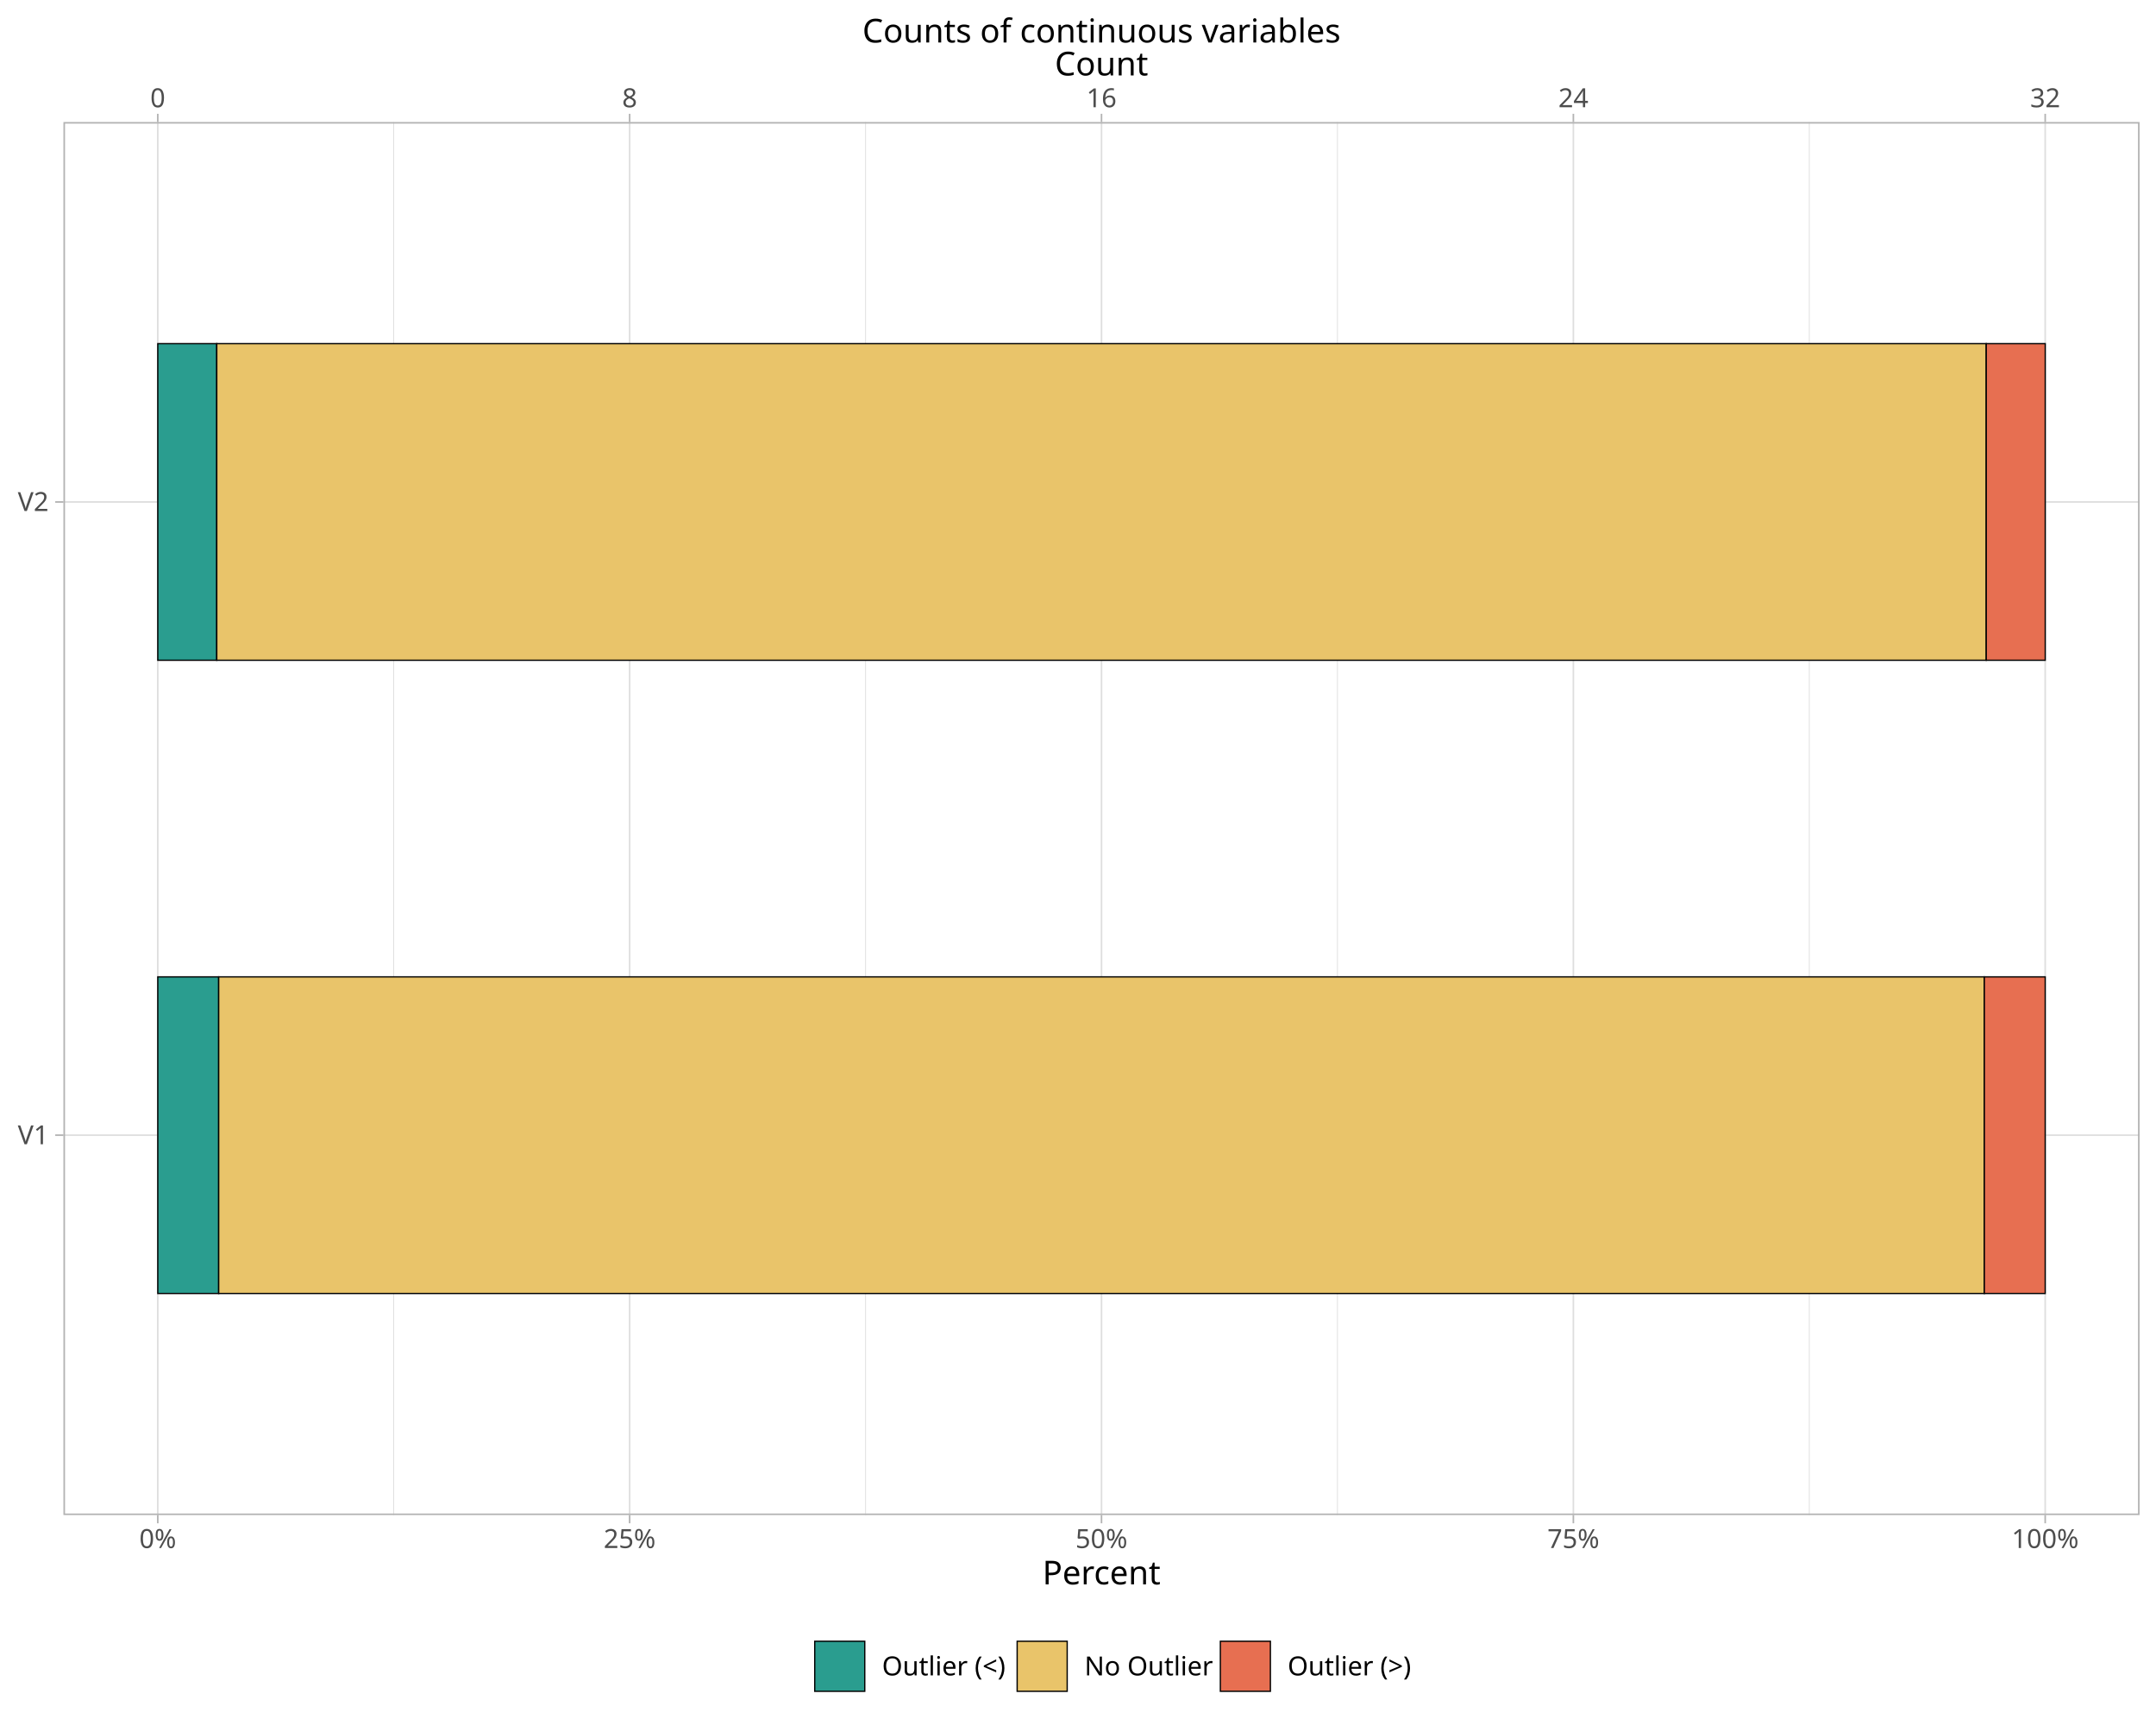
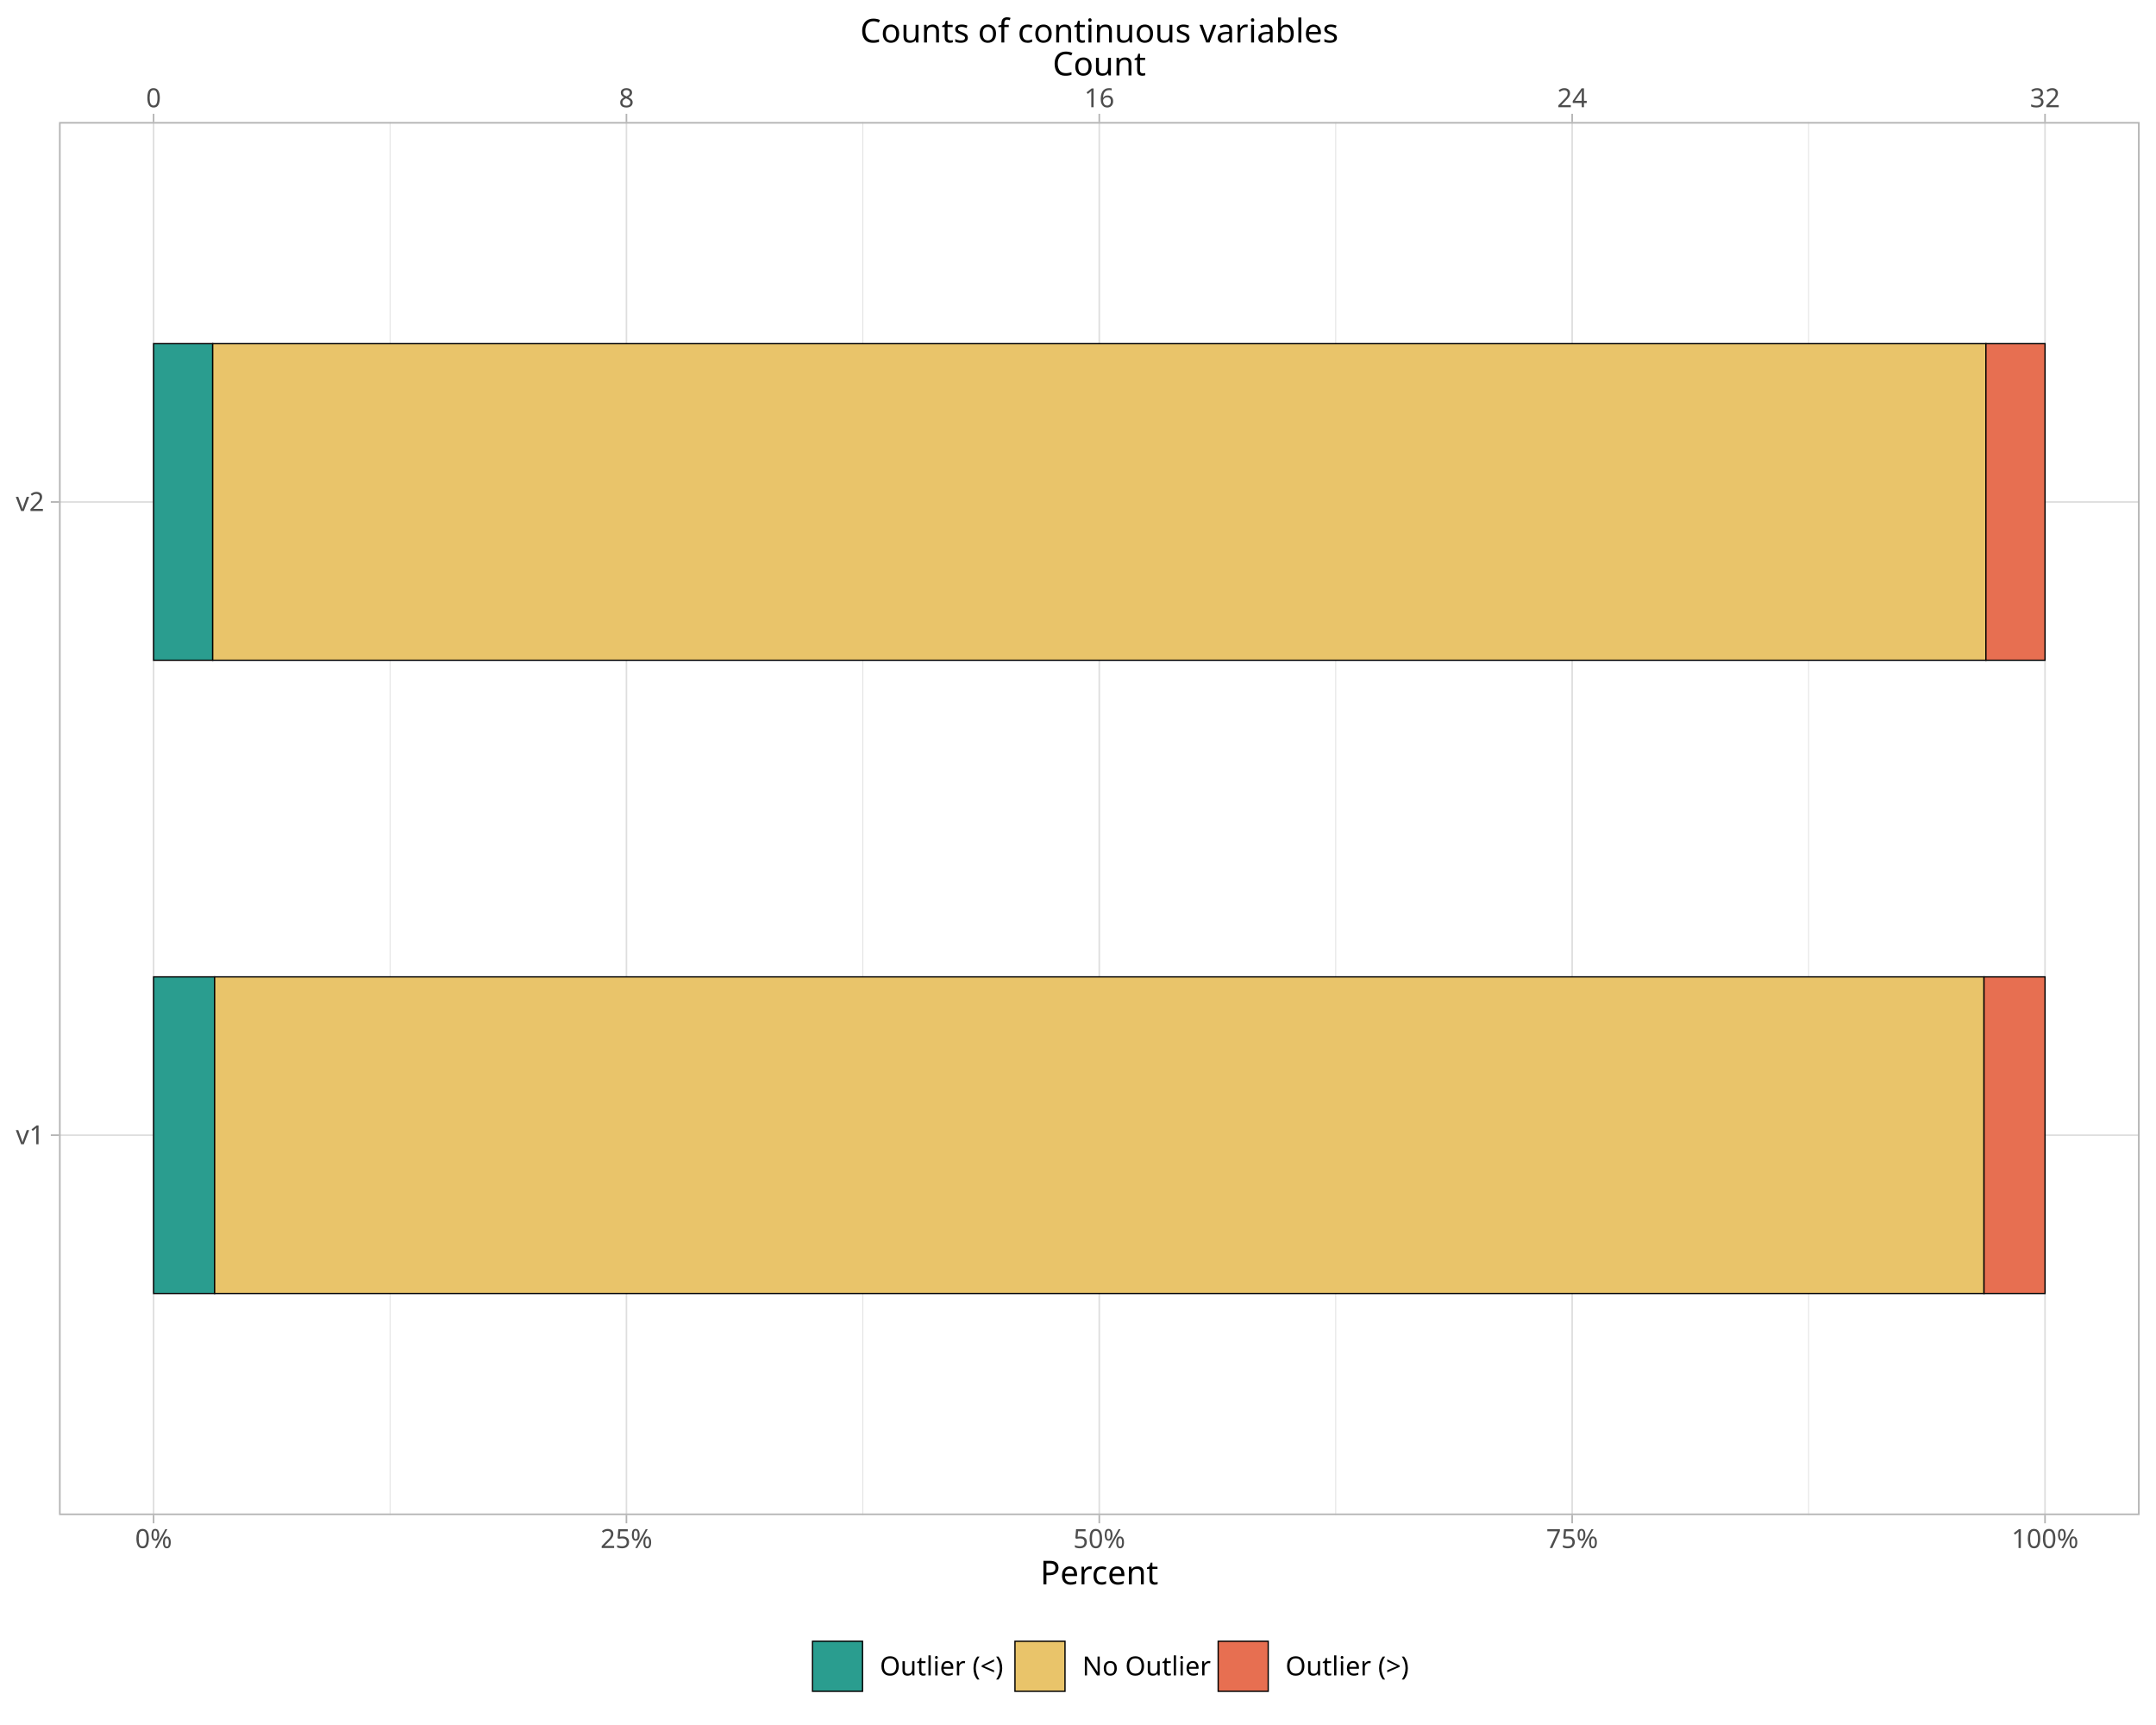
<svg xmlns="http://www.w3.org/2000/svg" class="svglite" data-engine-version="2.0" width="720.00pt" height="576.00pt" viewBox="0 0 720.00 576.00">
  <defs>
    <style type="text/css">
    .svglite line, .svglite polyline, .svglite polygon, .svglite path, .svglite rect, .svglite circle {
      fill: none;
      stroke: #000000;
      stroke-linecap: round;
      stroke-linejoin: round;
      stroke-miterlimit: 10.00;
    }
  </style>
  </defs>
  <rect width="100%" height="100%" style="stroke: none; fill: #FFFFFF;" />
  <defs>
    <clipPath id="cpMC4wMHw3MjAuMDB8MC4wMHw1NzYuMDA=">
      <rect x="0.00" y="0.00" width="720.00" height="576.00" />
    </clipPath>
  </defs>
  <g clip-path="url(#cpMC4wMHw3MjAuMDB8MC4wMHw1NzYuMDA=)">
-     <rect x="0" y="0.00" width="720.00" height="576.00" style="stroke-width: 1.07; stroke: #FFFFFF; fill: #FFFFFF;" />
+     <rect x="0.00" y="0.00" width="720.00" height="576.00" style="stroke-width: 1.07; stroke: #FFFFFF; fill: #FFFFFF;" />
  </g>
  <defs>
-     <clipPath id="cpMjEuMTh8NzE0LjUyfDQwLjc0fDUwNS45MQ==">
-       <rect x="21.18" y="40.74" width="693.34" height="465.17" />
+     <clipPath id="cpMTkuNzF8NzE0LjUyfDQwLjc0fDUwNS45MQ==">
+       <rect x="19.71" y="40.74" width="694.81" height="465.17" />
    </clipPath>
  </defs>
-   <g clip-path="url(#cpMjEuMTh8NzE0LjUyfDQwLjc0fDUwNS45MQ==)">
-     <rect x="21.18" y="40.74" width="693.34" height="465.17" style="stroke-width: 1.07; stroke: none; fill: #FFFFFF;" />
-     <polyline points="131.48,505.91 131.48,40.74 " style="stroke-width: 0.27; stroke: #DEDEDE; stroke-linecap: butt;" />
-     <polyline points="289.06,505.91 289.06,40.74 " style="stroke-width: 0.27; stroke: #DEDEDE; stroke-linecap: butt;" />
-     <polyline points="446.64,505.91 446.64,40.74 " style="stroke-width: 0.27; stroke: #DEDEDE; stroke-linecap: butt;" />
-     <polyline points="604.22,505.91 604.22,40.74 " style="stroke-width: 0.27; stroke: #DEDEDE; stroke-linecap: butt;" />
-     <polyline points="21.18,379.05 714.52,379.05 " style="stroke-width: 0.53; stroke: #DEDEDE; stroke-linecap: butt;" />
-     <polyline points="21.18,167.61 714.52,167.61 " style="stroke-width: 0.53; stroke: #DEDEDE; stroke-linecap: butt;" />
-     <polyline points="52.69,505.91 52.69,40.74 " style="stroke-width: 0.53; stroke: #DEDEDE; stroke-linecap: butt;" />
-     <polyline points="210.27,505.91 210.27,40.74 " style="stroke-width: 0.53; stroke: #DEDEDE; stroke-linecap: butt;" />
-     <polyline points="367.85,505.91 367.85,40.74 " style="stroke-width: 0.53; stroke: #DEDEDE; stroke-linecap: butt;" />
-     <polyline points="525.43,505.91 525.43,40.74 " style="stroke-width: 0.53; stroke: #DEDEDE; stroke-linecap: butt;" />
-     <polyline points="683.00,505.91 683.00,40.74 " style="stroke-width: 0.53; stroke: #DEDEDE; stroke-linecap: butt;" />
-     <rect x="52.69" y="326.19" width="20.33" height="105.72" style="stroke-width: 0.43; stroke-linecap: butt; stroke-linejoin: miter; fill: #2A9D8F;" />
-     <rect x="52.69" y="114.75" width="19.70" height="105.72" style="stroke-width: 0.43; stroke-linecap: butt; stroke-linejoin: miter; fill: #2A9D8F;" />
-     <rect x="73.03" y="326.19" width="589.65" height="105.72" style="stroke-width: 0.43; stroke-linecap: butt; stroke-linejoin: miter; fill: #E9C46A;" />
-     <rect x="72.39" y="114.75" width="590.92" height="105.72" style="stroke-width: 0.43; stroke-linecap: butt; stroke-linejoin: miter; fill: #E9C46A;" />
-     <rect x="662.67" y="326.19" width="20.33" height="105.72" style="stroke-width: 0.43; stroke-linecap: butt; stroke-linejoin: miter; fill: #E76F51;" />
-     <rect x="663.31" y="114.75" width="19.70" height="105.72" style="stroke-width: 0.43; stroke-linecap: butt; stroke-linejoin: miter; fill: #E76F51;" />
-     <rect x="21.18" y="40.74" width="693.34" height="465.17" style="stroke-width: 1.07; stroke: #B3B3B3;" />
+   <g clip-path="url(#cpMTkuNzF8NzE0LjUyfDQwLjc0fDUwNS45MQ==)">
+     <rect x="19.71" y="40.74" width="694.81" height="465.17" style="stroke-width: 1.07; stroke: none; fill: #FFFFFF;" />
+     <polyline points="130.25,505.91 130.25,40.74 " style="stroke-width: 0.27; stroke: #DEDEDE; stroke-linecap: butt;" />
+     <polyline points="288.16,505.91 288.16,40.74 " style="stroke-width: 0.27; stroke: #DEDEDE; stroke-linecap: butt;" />
+     <polyline points="446.07,505.91 446.07,40.74 " style="stroke-width: 0.27; stroke: #DEDEDE; stroke-linecap: butt;" />
+     <polyline points="603.98,505.91 603.98,40.74 " style="stroke-width: 0.27; stroke: #DEDEDE; stroke-linecap: butt;" />
+     <polyline points="19.71,379.05 714.52,379.05 " style="stroke-width: 0.53; stroke: #DEDEDE; stroke-linecap: butt;" />
+     <polyline points="19.71,167.61 714.52,167.61 " style="stroke-width: 0.53; stroke: #DEDEDE; stroke-linecap: butt;" />
+     <polyline points="51.29,505.91 51.29,40.74 " style="stroke-width: 0.53; stroke: #DEDEDE; stroke-linecap: butt;" />
+     <polyline points="209.20,505.91 209.20,40.74 " style="stroke-width: 0.53; stroke: #DEDEDE; stroke-linecap: butt;" />
+     <polyline points="367.11,505.91 367.11,40.74 " style="stroke-width: 0.53; stroke: #DEDEDE; stroke-linecap: butt;" />
+     <polyline points="525.03,505.91 525.03,40.74 " style="stroke-width: 0.53; stroke: #DEDEDE; stroke-linecap: butt;" />
+     <polyline points="682.94,505.91 682.94,40.74 " style="stroke-width: 0.53; stroke: #DEDEDE; stroke-linecap: butt;" />
+     <rect x="51.29" y="326.19" width="20.38" height="105.72" style="stroke-width: 0.43; stroke-linecap: butt; stroke-linejoin: miter; fill: #2A9D8F;" />
+     <rect x="51.29" y="114.75" width="19.74" height="105.72" style="stroke-width: 0.43; stroke-linecap: butt; stroke-linejoin: miter; fill: #2A9D8F;" />
+     <rect x="71.67" y="326.19" width="590.90" height="105.72" style="stroke-width: 0.43; stroke-linecap: butt; stroke-linejoin: miter; fill: #E9C46A;" />
+     <rect x="71.03" y="114.75" width="592.17" height="105.72" style="stroke-width: 0.43; stroke-linecap: butt; stroke-linejoin: miter; fill: #E9C46A;" />
+     <rect x="662.56" y="326.19" width="20.38" height="105.72" style="stroke-width: 0.43; stroke-linecap: butt; stroke-linejoin: miter; fill: #E76F51;" />
+     <rect x="663.20" y="114.75" width="19.74" height="105.72" style="stroke-width: 0.43; stroke-linecap: butt; stroke-linejoin: miter; fill: #E76F51;" />
+     <rect x="19.71" y="40.74" width="694.81" height="465.17" style="stroke-width: 1.07; stroke: #B3B3B3;" />
  </g>
  <g clip-path="url(#cpMC4wMHw3MjAuMDB8MC4wMHw1NzYuMDA=)">
-     <text x="52.69" y="35.81" text-anchor="middle" style="font-size: 8.80px; fill: #4D4D4D; font-family: sans;" textLength="4.89px" lengthAdjust="spacingAndGlyphs">0</text>
-     <text x="210.27" y="35.81" text-anchor="middle" style="font-size: 8.80px; fill: #4D4D4D; font-family: sans;" textLength="4.89px" lengthAdjust="spacingAndGlyphs">8</text>
-     <text x="367.85" y="35.81" text-anchor="middle" style="font-size: 8.80px; fill: #4D4D4D; font-family: sans;" textLength="9.79px" lengthAdjust="spacingAndGlyphs">16</text>
-     <text x="525.43" y="35.81" text-anchor="middle" style="font-size: 8.80px; fill: #4D4D4D; font-family: sans;" textLength="9.79px" lengthAdjust="spacingAndGlyphs">24</text>
-     <text x="683.00" y="35.81" text-anchor="middle" style="font-size: 8.80px; fill: #4D4D4D; font-family: sans;" textLength="9.79px" lengthAdjust="spacingAndGlyphs">32</text>
-     <polyline points="52.69,40.74 52.69,38.00 " style="stroke-width: 0.53; stroke: #B3B3B3; stroke-linecap: butt;" />
-     <polyline points="210.27,40.74 210.27,38.00 " style="stroke-width: 0.53; stroke: #B3B3B3; stroke-linecap: butt;" />
-     <polyline points="367.85,40.74 367.85,38.00 " style="stroke-width: 0.53; stroke: #B3B3B3; stroke-linecap: butt;" />
-     <polyline points="525.43,40.74 525.43,38.00 " style="stroke-width: 0.53; stroke: #B3B3B3; stroke-linecap: butt;" />
-     <polyline points="683.00,40.74 683.00,38.00 " style="stroke-width: 0.53; stroke: #B3B3B3; stroke-linecap: butt;" />
-     <text x="16.25" y="382.08" text-anchor="end" style="font-size: 8.80px; fill: #4D4D4D; font-family: sans;" textLength="10.77px" lengthAdjust="spacingAndGlyphs">V1</text>
-     <text x="16.25" y="170.63" text-anchor="end" style="font-size: 8.80px; fill: #4D4D4D; font-family: sans;" textLength="10.77px" lengthAdjust="spacingAndGlyphs">V2</text>
-     <polyline points="18.44,379.05 21.18,379.05 " style="stroke-width: 0.53; stroke: #B3B3B3; stroke-linecap: butt;" />
-     <polyline points="18.44,167.61 21.18,167.61 " style="stroke-width: 0.53; stroke: #B3B3B3; stroke-linecap: butt;" />
-     <polyline points="52.69,508.65 52.69,505.91 " style="stroke-width: 0.53; stroke: #B3B3B3; stroke-linecap: butt;" />
-     <polyline points="210.27,508.65 210.27,505.91 " style="stroke-width: 0.53; stroke: #B3B3B3; stroke-linecap: butt;" />
-     <polyline points="367.85,508.65 367.85,505.91 " style="stroke-width: 0.53; stroke: #B3B3B3; stroke-linecap: butt;" />
-     <polyline points="525.43,508.65 525.43,505.91 " style="stroke-width: 0.53; stroke: #B3B3B3; stroke-linecap: butt;" />
-     <polyline points="683.00,508.65 683.00,505.91 " style="stroke-width: 0.53; stroke: #B3B3B3; stroke-linecap: butt;" />
-     <text x="52.69" y="516.90" text-anchor="middle" style="font-size: 8.80px; fill: #4D4D4D; font-family: sans;" textLength="12.72px" lengthAdjust="spacingAndGlyphs">0%</text>
-     <text x="210.27" y="516.90" text-anchor="middle" style="font-size: 8.80px; fill: #4D4D4D; font-family: sans;" textLength="17.61px" lengthAdjust="spacingAndGlyphs">25%</text>
-     <text x="367.85" y="516.90" text-anchor="middle" style="font-size: 8.80px; fill: #4D4D4D; font-family: sans;" textLength="17.61px" lengthAdjust="spacingAndGlyphs">50%</text>
-     <text x="525.43" y="516.90" text-anchor="middle" style="font-size: 8.80px; fill: #4D4D4D; font-family: sans;" textLength="17.61px" lengthAdjust="spacingAndGlyphs">75%</text>
-     <text x="683.00" y="516.90" text-anchor="middle" style="font-size: 8.80px; fill: #4D4D4D; font-family: sans;" textLength="22.51px" lengthAdjust="spacingAndGlyphs">100%</text>
-     <text x="367.85" y="25.19" text-anchor="middle" style="font-size: 11.00px; font-family: sans;" textLength="29.36px" lengthAdjust="spacingAndGlyphs">Count</text>
-     <text x="367.85" y="529.04" text-anchor="middle" style="font-size: 11.00px; font-family: sans;" textLength="37.92px" lengthAdjust="spacingAndGlyphs">Percent</text>
-     <rect x="260.84" y="542.28" width="214.03" height="28.24" style="stroke-width: 1.07; stroke: none; fill: #FFFFFF;" />
-     <rect x="271.79" y="547.76" width="17.28" height="17.28" style="stroke-width: 1.07; stroke: none; fill: #FFFFFF;" />
-     <rect x="272.08" y="548.04" width="16.71" height="16.71" style="stroke-width: 0.43; stroke-linecap: butt; stroke-linejoin: miter; fill: #2A9D8F;" />
-     <rect x="339.40" y="547.76" width="17.28" height="17.28" style="stroke-width: 1.07; stroke: none; fill: #FFFFFF;" />
-     <rect x="339.68" y="548.04" width="16.71" height="16.71" style="stroke-width: 0.43; stroke-linecap: butt; stroke-linejoin: miter; fill: #E9C46A;" />
-     <rect x="407.26" y="547.76" width="17.28" height="17.28" style="stroke-width: 1.07; stroke: none; fill: #FFFFFF;" />
-     <rect x="407.54" y="548.04" width="16.71" height="16.71" style="stroke-width: 0.43; stroke-linecap: butt; stroke-linejoin: miter; fill: #E76F51;" />
-     <text x="294.55" y="559.43" style="font-size: 8.80px; font-family: sans;" textLength="39.37px" lengthAdjust="spacingAndGlyphs">Outlier (&lt;)</text>
-     <text x="362.16" y="559.43" style="font-size: 8.80px; font-family: sans;" textLength="39.62px" lengthAdjust="spacingAndGlyphs">No Outlier</text>
-     <text x="430.01" y="559.43" style="font-size: 8.80px; font-family: sans;" textLength="39.37px" lengthAdjust="spacingAndGlyphs">Outlier (&gt;)</text>
-     <text x="367.85" y="14.19" text-anchor="middle" style="font-size: 11.00px; font-family: sans;" textLength="150.45px" lengthAdjust="spacingAndGlyphs">Counts of continuous variables</text>
+     <text x="51.29" y="35.81" text-anchor="middle" style="font-size: 8.80px; fill: #4D4D4D; font-family: sans;" textLength="4.89px" lengthAdjust="spacingAndGlyphs">0</text>
+     <text x="209.20" y="35.81" text-anchor="middle" style="font-size: 8.80px; fill: #4D4D4D; font-family: sans;" textLength="4.89px" lengthAdjust="spacingAndGlyphs">8</text>
+     <text x="367.11" y="35.81" text-anchor="middle" style="font-size: 8.80px; fill: #4D4D4D; font-family: sans;" textLength="9.79px" lengthAdjust="spacingAndGlyphs">16</text>
+     <text x="525.03" y="35.81" text-anchor="middle" style="font-size: 8.80px; fill: #4D4D4D; font-family: sans;" textLength="9.79px" lengthAdjust="spacingAndGlyphs">24</text>
+     <text x="682.94" y="35.81" text-anchor="middle" style="font-size: 8.80px; fill: #4D4D4D; font-family: sans;" textLength="9.79px" lengthAdjust="spacingAndGlyphs">32</text>
+     <polyline points="51.29,40.74 51.29,38.00 " style="stroke-width: 0.53; stroke: #B3B3B3; stroke-linecap: butt;" />
+     <polyline points="209.20,40.74 209.20,38.00 " style="stroke-width: 0.53; stroke: #B3B3B3; stroke-linecap: butt;" />
+     <polyline points="367.11,40.74 367.11,38.00 " style="stroke-width: 0.53; stroke: #B3B3B3; stroke-linecap: butt;" />
+     <polyline points="525.03,40.74 525.03,38.00 " style="stroke-width: 0.53; stroke: #B3B3B3; stroke-linecap: butt;" />
+     <polyline points="682.94,40.74 682.94,38.00 " style="stroke-width: 0.53; stroke: #B3B3B3; stroke-linecap: butt;" />
+     <text x="14.78" y="382.08" text-anchor="end" style="font-size: 8.80px; fill: #4D4D4D; font-family: sans;" textLength="9.30px" lengthAdjust="spacingAndGlyphs">v1</text>
+     <text x="14.78" y="170.63" text-anchor="end" style="font-size: 8.80px; fill: #4D4D4D; font-family: sans;" textLength="9.30px" lengthAdjust="spacingAndGlyphs">v2</text>
+     <polyline points="16.97,379.05 19.71,379.05 " style="stroke-width: 0.53; stroke: #B3B3B3; stroke-linecap: butt;" />
+     <polyline points="16.97,167.61 19.71,167.61 " style="stroke-width: 0.53; stroke: #B3B3B3; stroke-linecap: butt;" />
+     <polyline points="51.29,508.65 51.29,505.91 " style="stroke-width: 0.53; stroke: #B3B3B3; stroke-linecap: butt;" />
+     <polyline points="209.20,508.65 209.20,505.91 " style="stroke-width: 0.53; stroke: #B3B3B3; stroke-linecap: butt;" />
+     <polyline points="367.11,508.65 367.11,505.91 " style="stroke-width: 0.53; stroke: #B3B3B3; stroke-linecap: butt;" />
+     <polyline points="525.03,508.65 525.03,505.91 " style="stroke-width: 0.53; stroke: #B3B3B3; stroke-linecap: butt;" />
+     <polyline points="682.94,508.65 682.94,505.91 " style="stroke-width: 0.53; stroke: #B3B3B3; stroke-linecap: butt;" />
+     <text x="51.29" y="516.90" text-anchor="middle" style="font-size: 8.80px; fill: #4D4D4D; font-family: sans;" textLength="12.72px" lengthAdjust="spacingAndGlyphs">0%</text>
+     <text x="209.20" y="516.90" text-anchor="middle" style="font-size: 8.80px; fill: #4D4D4D; font-family: sans;" textLength="17.61px" lengthAdjust="spacingAndGlyphs">25%</text>
+     <text x="367.11" y="516.90" text-anchor="middle" style="font-size: 8.80px; fill: #4D4D4D; font-family: sans;" textLength="17.61px" lengthAdjust="spacingAndGlyphs">50%</text>
+     <text x="525.03" y="516.90" text-anchor="middle" style="font-size: 8.80px; fill: #4D4D4D; font-family: sans;" textLength="17.61px" lengthAdjust="spacingAndGlyphs">75%</text>
+     <text x="682.94" y="516.90" text-anchor="middle" style="font-size: 8.80px; fill: #4D4D4D; font-family: sans;" textLength="22.51px" lengthAdjust="spacingAndGlyphs">100%</text>
+     <text x="367.11" y="25.19" text-anchor="middle" style="font-size: 11.00px; font-family: sans;" textLength="29.36px" lengthAdjust="spacingAndGlyphs">Count</text>
+     <text x="367.11" y="529.04" text-anchor="middle" style="font-size: 11.00px; font-family: sans;" textLength="37.92px" lengthAdjust="spacingAndGlyphs">Percent</text>
+     <rect x="260.10" y="542.28" width="214.03" height="28.24" style="stroke-width: 1.07; stroke: none; fill: #FFFFFF;" />
+     <rect x="271.06" y="547.76" width="17.28" height="17.28" style="stroke-width: 1.07; stroke: none; fill: #FFFFFF;" />
+     <rect x="271.34" y="548.04" width="16.71" height="16.71" style="stroke-width: 0.43; stroke-linecap: butt; stroke-linejoin: miter; fill: #2A9D8F;" />
+     <rect x="338.67" y="547.76" width="17.28" height="17.28" style="stroke-width: 1.07; stroke: none; fill: #FFFFFF;" />
+     <rect x="338.95" y="548.04" width="16.71" height="16.71" style="stroke-width: 0.43; stroke-linecap: butt; stroke-linejoin: miter; fill: #E9C46A;" />
+     <rect x="406.52" y="547.76" width="17.28" height="17.28" style="stroke-width: 1.07; stroke: none; fill: #FFFFFF;" />
+     <rect x="406.81" y="548.04" width="16.71" height="16.71" style="stroke-width: 0.43; stroke-linecap: butt; stroke-linejoin: miter; fill: #E76F51;" />
+     <text x="293.82" y="559.43" style="font-size: 8.80px; font-family: sans;" textLength="39.37px" lengthAdjust="spacingAndGlyphs">Outlier (&lt;)</text>
+     <text x="361.43" y="559.43" style="font-size: 8.80px; font-family: sans;" textLength="39.62px" lengthAdjust="spacingAndGlyphs">No Outlier</text>
+     <text x="429.28" y="559.43" style="font-size: 8.80px; font-family: sans;" textLength="39.37px" lengthAdjust="spacingAndGlyphs">Outlier (&gt;)</text>
+     <text x="367.11" y="14.19" text-anchor="middle" style="font-size: 11.00px; font-family: sans;" textLength="150.45px" lengthAdjust="spacingAndGlyphs">Counts of continuous variables</text>
  </g>
</svg>
